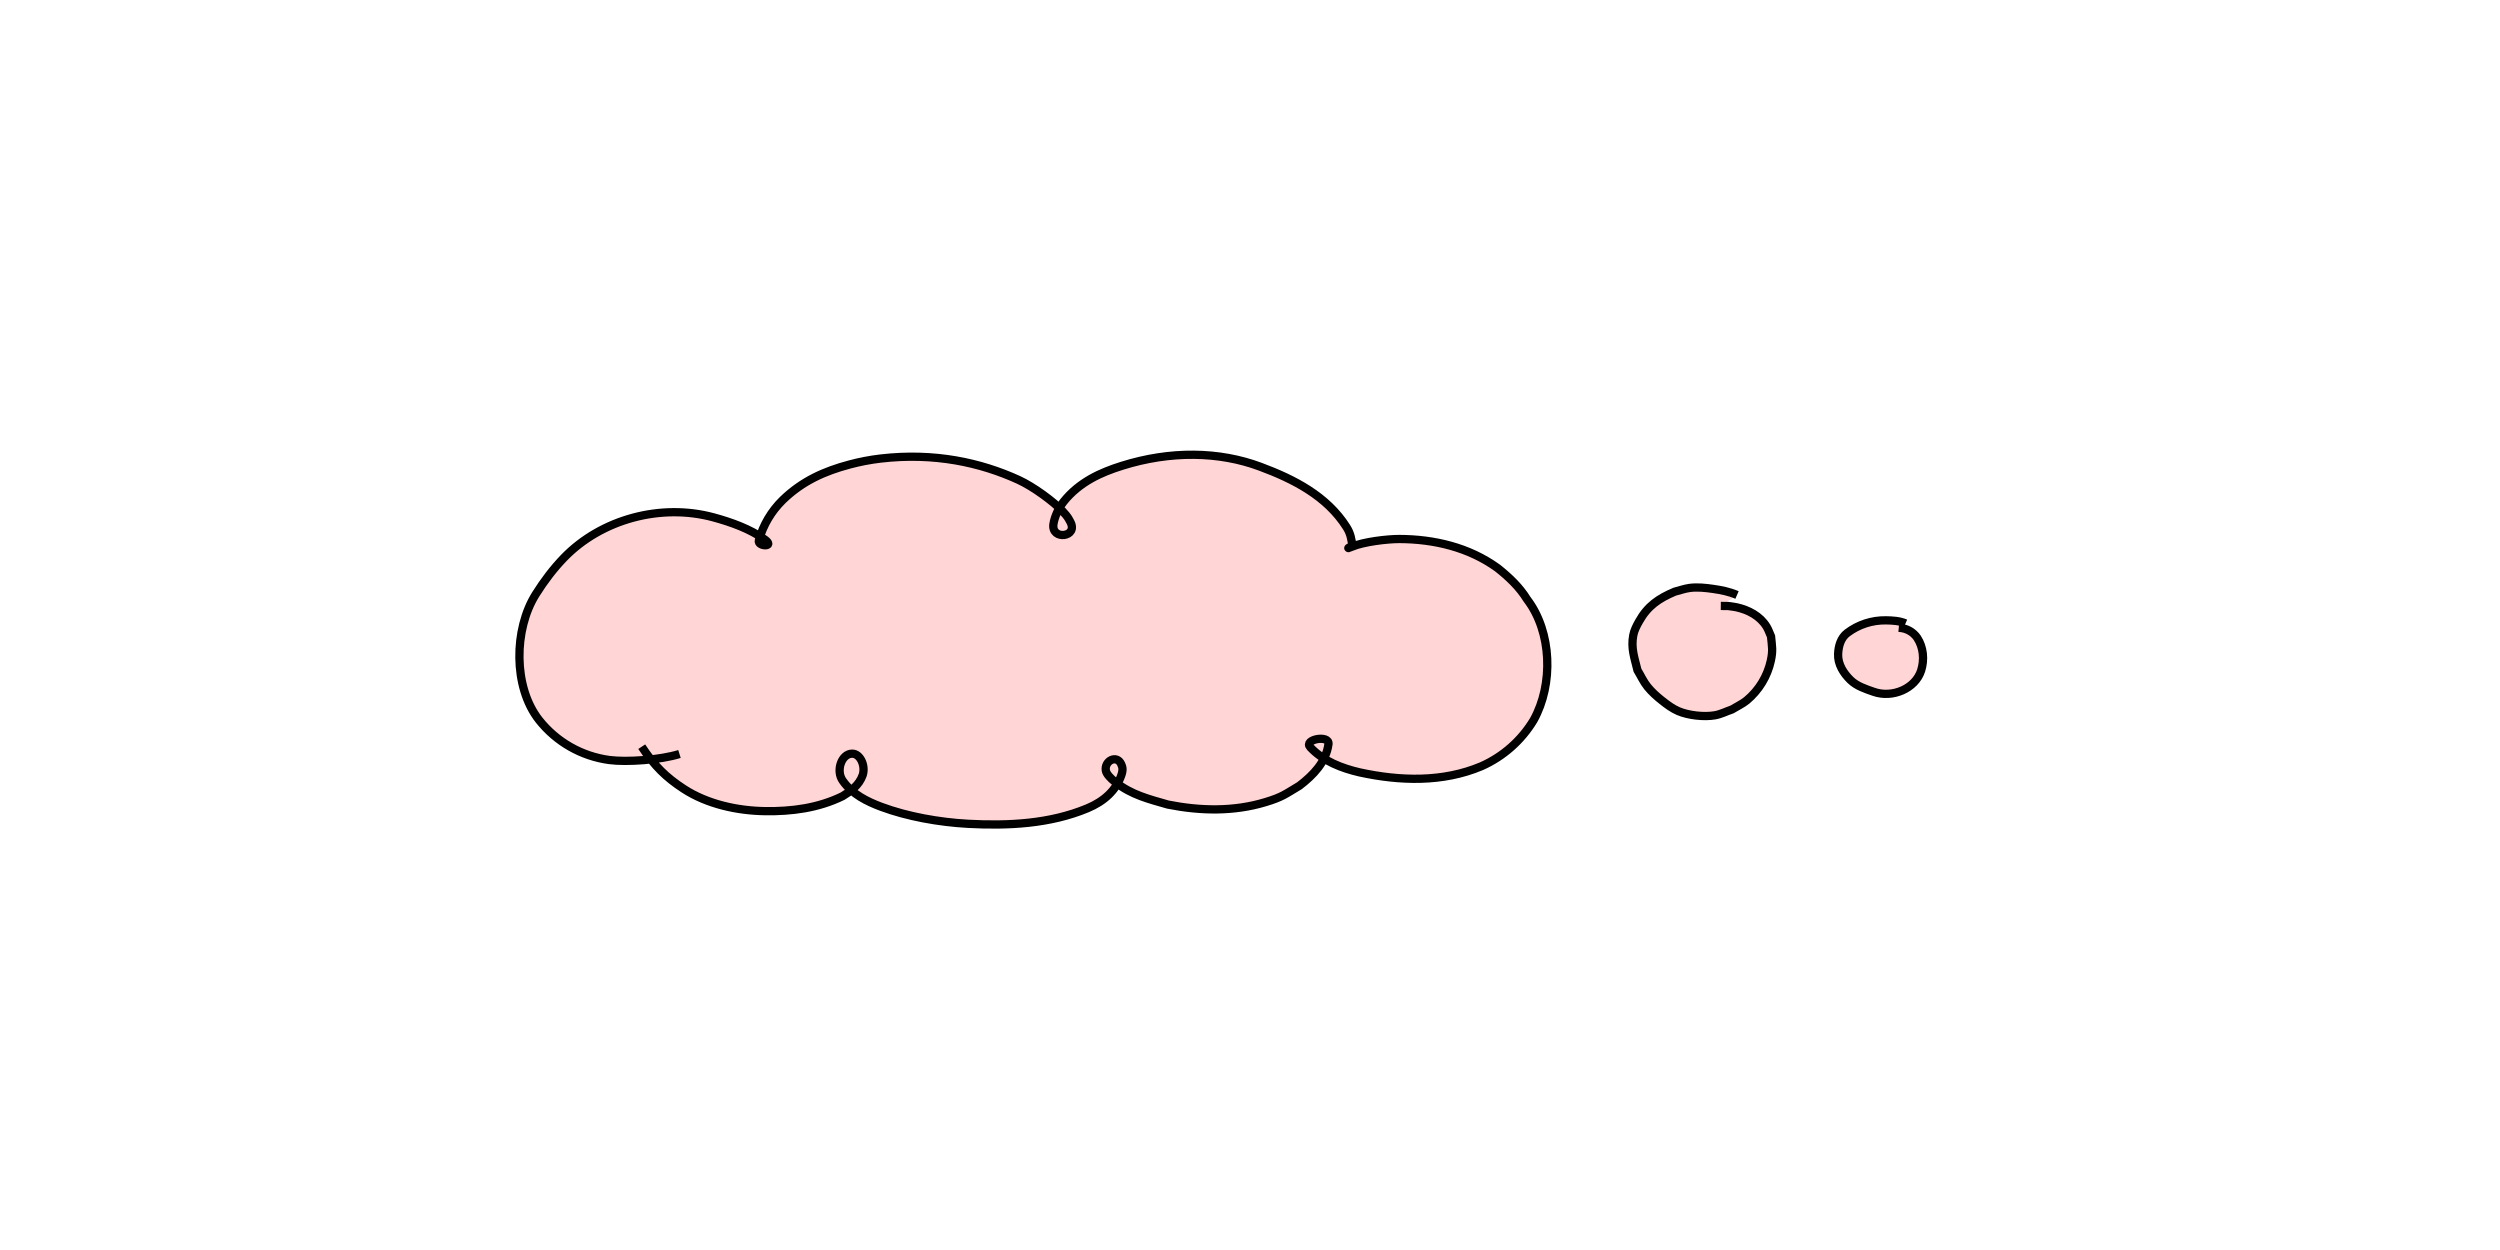
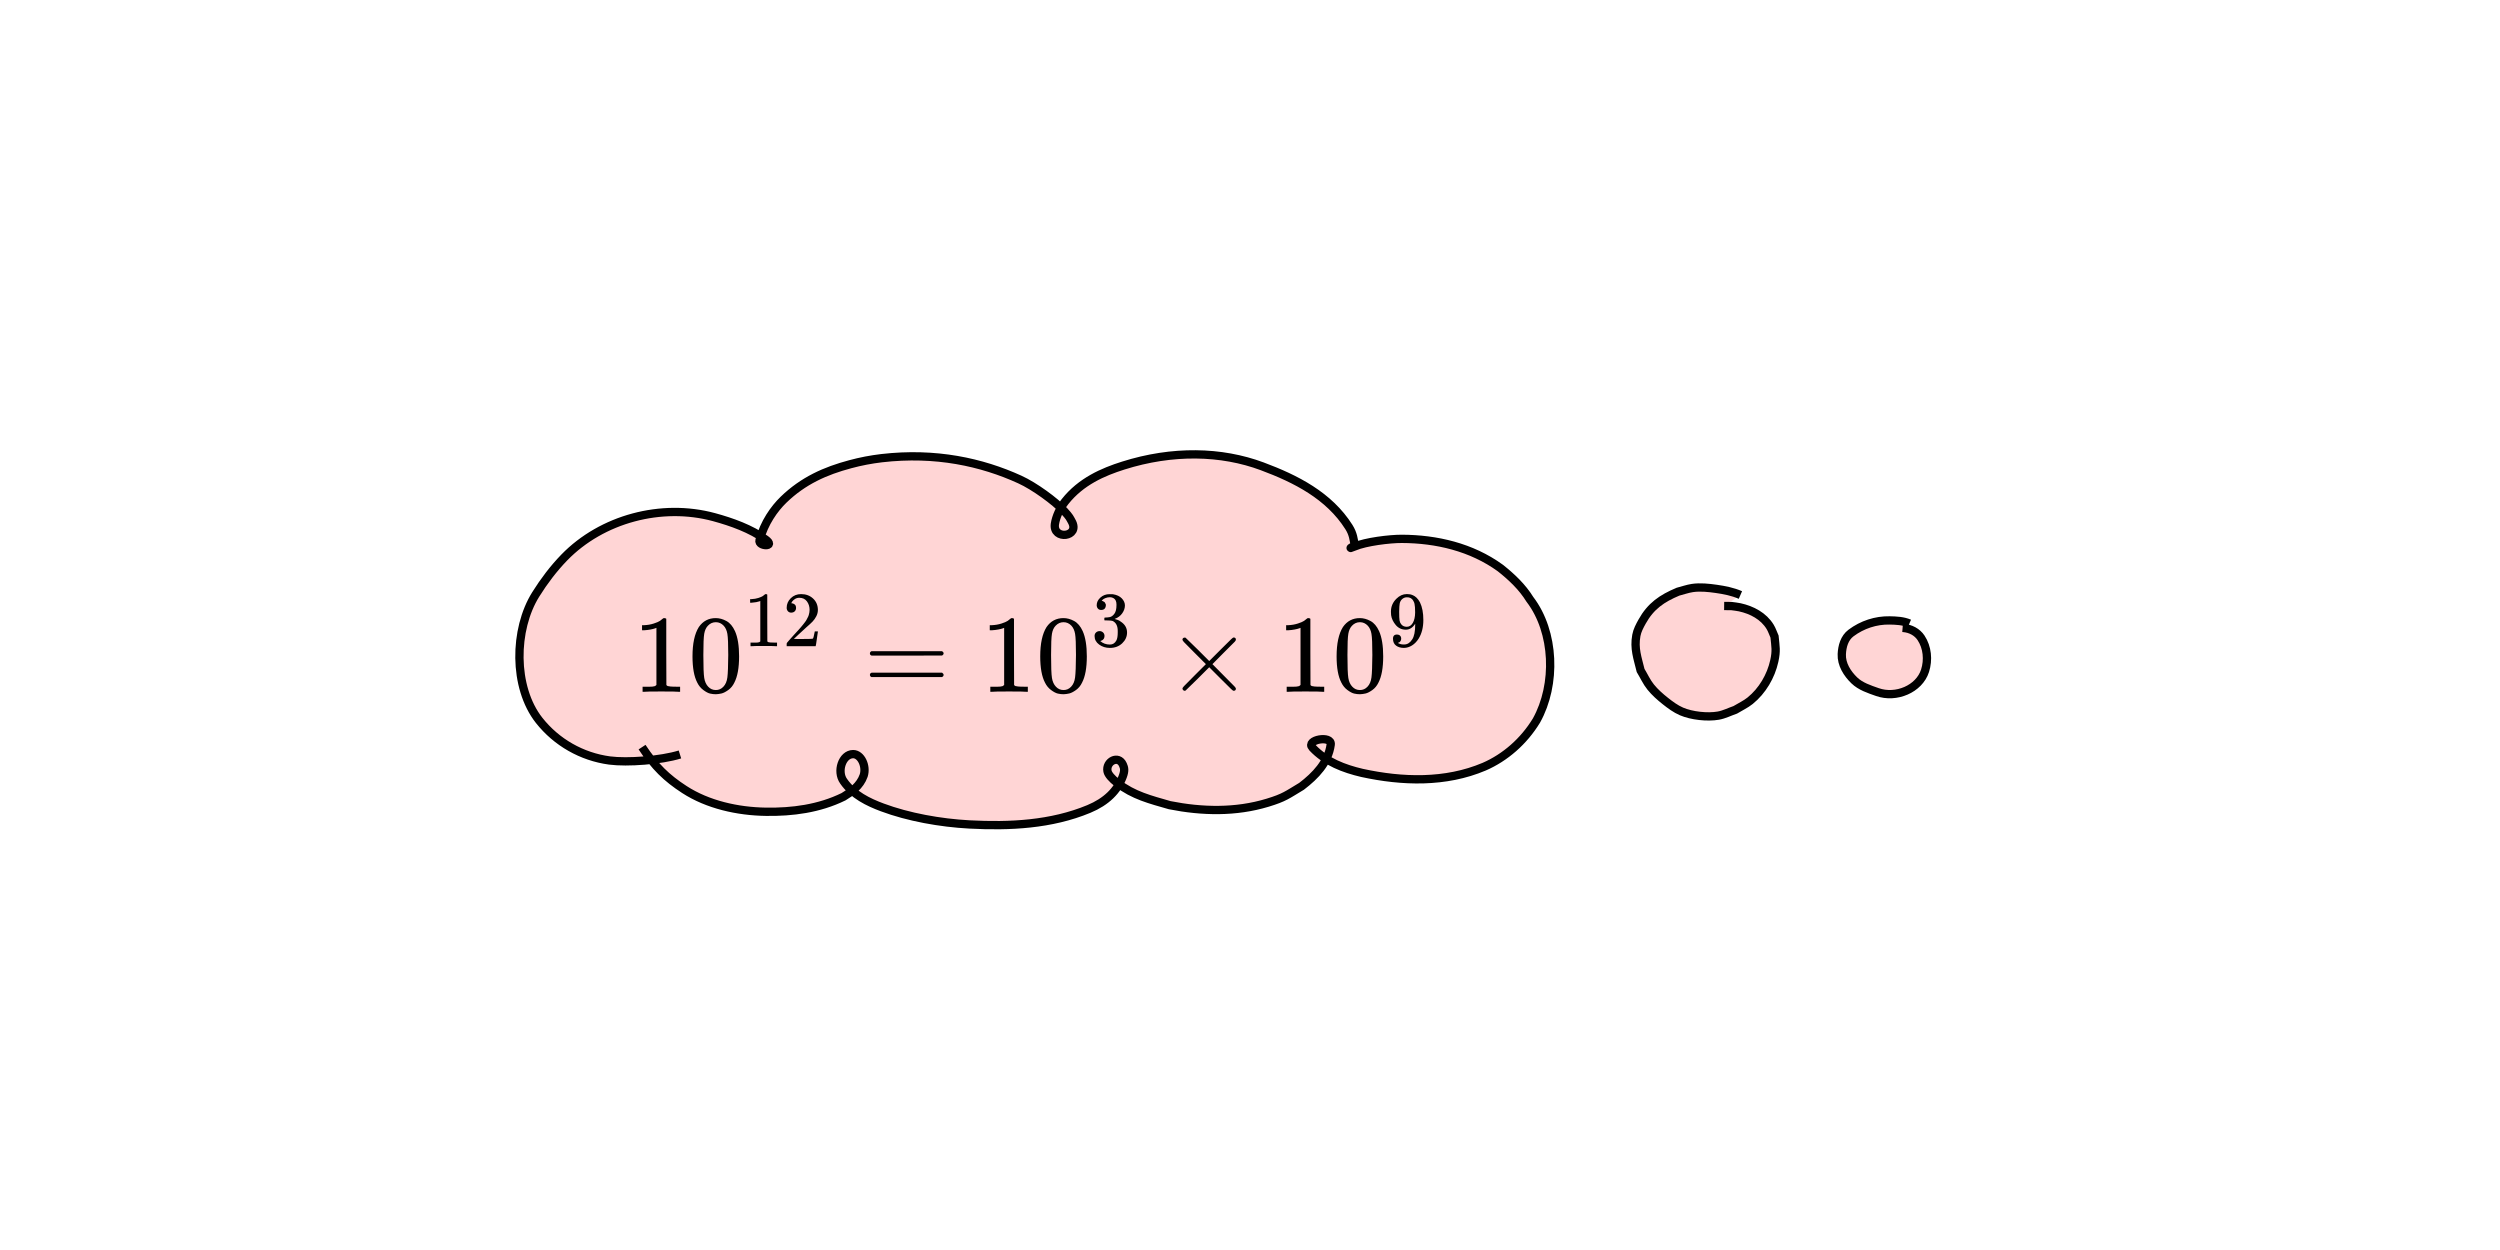
- <svg xmlns="http://www.w3.org/2000/svg" width="400" height="200" viewBox="0 0 105.833 52.917">
-   <path d="M-61.476 40.254c-.088.562.222 1 .63 1.358.157.138.333.253.5.38.212.125.415.268.638.373 1.282.606 2.91.875 4.317.836.438-.012.873-.079 1.31-.118 1.401-.235 2.824-.586 4.015-1.398.423-.288.504-.41.823-.759.059-.095.126-.185.176-.285.026-.052.12-.262.06-.35-.083-.12-.223-.038-.289.042-.054.065-.071.153-.107.229-.017.103-.048.205-.05.31-.006.257.057.577.183.8.203.361.557.693.889.925.229.16.483.281.724.422.303.117.599.257.91.351.354.108.716.186 1.08.254 1.17.22 2.373.275 3.555.117.419-.056.829-.162 1.243-.243.38-.12.765-.219 1.138-.358.822-.307 1.632-.72 2.282-1.318.322-.296.362-.392.586-.725.038-.067.281-.593.067-.642a.142.142 0 0 0-.112.026c-.038.03-.053.08-.079.121-.001.061-.012.122-.004.183.053.383.395.779.679 1.012.12.1.254.18.381.271.155.084.304.178.464.25.765.347 1.677.508 2.514.5.244-.002.487-.03.73-.045.246-.042.495-.07.738-.126.868-.202 1.735-.604 2.346-1.27.12-.132.214-.286.321-.43.066-.144.145-.282.197-.432.126-.366.162-.814-.006-1.174-.018-.04-.047-.074-.07-.11-.036-.006-.076-.035-.108-.017-.11.062-.108.213-.07.31.15.375.53.575.848.776.168.076.33.164.503.229.602.227 1.262.35 1.906.324.671-.026.861-.116 1.516-.29.664-.28.987-.374 1.588-.8a6.613 6.613 0 0 0 2.02-2.297c.158-.304.26-.634.39-.951.057-.353.151-.701.172-1.058a5.348 5.348 0 0 0-.776-3.108c-.504-.813-.787-.96-1.503-1.574-.323-.183-.63-.393-.967-.548a7.01 7.01 0 0 0-4.084-.522c-.268.047-.525.138-.788.207-.466.211-1.065.423-1.274.95a.49.49 0 0 0 .068.503c.038.048.102.068.153.102.045-.013.11 0 .136-.039.102-.161-.04-.354-.12-.469-.312-.441-.746-.773-1.158-1.112-1.014-.781-2.185-1.321-3.407-1.69a11.087 11.087 0 0 0-1.158-.294c-.435-.081-.878-.112-1.317-.167-.461-.015-.922-.05-1.383-.044-.95.011-1.832.098-2.765.278-.782.15-1.642.384-2.379.7-.314.135-.607.315-.91.472-.573.391-1.026.712-1.312 1.355-.034.075-.05.156-.068.236-.007.03-.039.083-.01.094.032.012.046-.048.069-.073-.448-.61-1.058-1.096-1.71-1.472-.232-.133-.475-.243-.712-.365-.275-.104-.545-.223-.826-.31-1.213-.38-2.58-.56-3.846-.435-.338.033-.67.106-1.005.159-.332.098-.672.174-.996.295-1.082.404-2.193 1.086-2.823 2.084-.099.155-.16.33-.24.497-.142-.066-.059.685-.175.65-.057-.016-.09-.076-.142-.104-.265-.143-.682-.3-.944-.405-.24-.068-.474-.155-.718-.206-.573-.12-1.267-.185-1.848-.122a7.377 7.377 0 0 0-2.308.674c-.394.188-.756.438-1.134.657-.783.65-1.227.926-1.809 1.777-.672.986-1.069 2.219-.941 3.42.038.36.177.702.265 1.053.518.711.437.752 1.634 1.543" style="fill:#ffd5d5;stroke:#000;stroke-width:.35;stroke-miterlimit:4;stroke-dasharray:none" />
-   <path d="m-50.57 29.638-.11-.013" style="fill:#000;stroke-width:.397" />
-   <path d="M73.534 25.188c-.322-.14-.67-.209-1.015-.258-.325-.047-.684-.086-1.012-.037-.208.03-.407.104-.61.155-.677.286-1.147.604-1.512 1.26-.103.185-.206.378-.244.586-.102.557.051.947.179 1.479.142.234.255.49.427.702.178.22.393.411.616.587.213.169.435.335.685.442.428.184 1.09.257 1.551.177.25-.044.478-.164.717-.245.21-.129.437-.23.628-.385a3.021 3.021 0 0 0 1.02-1.677c.097-.444.05-.6.01-1.03-.062-.137-.107-.282-.185-.41-.278-.459-.772-.715-1.281-.827-.115-.025-.232-.034-.348-.052l-.313-.003M80.667 26.391c-.26-.112-.553-.125-.833-.13a2.65 2.65 0 0 0-1.63.531c-.282.211-.376.565-.39.893-.02.43.23.82.526 1.106.266.258.634.374.978.495.391.139.828.11 1.21-.057.365-.16.676-.453.8-.843.146-.46.098-.987-.168-1.389a.984.984 0 0 0-.747-.418l-.032-.003M32.525 60.805c-.206-.667-1.171-1.112-2.022-1.327-2.524-.639-5.652.238-7.617 1.956a9.92 9.92 0 0 0-1.438 1.537c-1.084 1.464-1.2 3.74.033 5.156.838.963 2.145 1.352 3.365 1.582.848.16 1.72.176 2.578.082" style="fill:#ffd5d5;stroke:#000;stroke-width:.35;stroke-miterlimit:4;stroke-dasharray:none" />
-   <path d="M48.432 60.493c-.018-.143-.076-.281-.358-.564-.446-.446-1.322-1.116-2.088-1.42-2.243-.888-4.283-1.214-7.095-1.052-.547.031-1.092.1-1.63.199-1.303.24-2.471.622-3.537 1.423-.501.377-1.097.96-1.334 1.734" style="fill:#ffd5d5;stroke:#000;stroke-width:.35;stroke-miterlimit:4;stroke-dasharray:none" />
-   <path d="M62.048 62.72c.281-.404-.212-.824-.456-1.125-1.256-1.275-2.93-2.015-4.577-2.645-2.029-.687-4.247-.894-6.354-.467-.836.212-1.759.488-2.286 1.223-.164.24-.284.594-.109.859" style="fill:#ffd5d5;stroke:#000;stroke-width:.35;stroke-miterlimit:4;stroke-dasharray:none" />
-   <path d="M58.737 69.67c.608.577 1.447.877 2.26 1.057 1.842.383 3.821.473 5.617-.167a5.192 5.192 0 0 0 2.43-1.834c.945-1.445.901-3.49-.222-4.83-.347-.512-.833-.926-1.335-1.29-1.315-.87-2.925-1.307-4.506-1.25-.246.016-1.254.07-1.737.324M27.166 31.61c.538.818 1.032 1.3 1.785 1.79.987.64 2.249.922 3.447.939 1.103.016 2.236-.126 3.273-.635.33-.202.695-.45.851-.895.127-.406-.114-.906-.447-.904-.46.003-.697.734-.4 1.145.398.577 1.048.887 1.63 1.105 1.099.41 2.447.654 3.684.72 1.69.089 3.45.007 5.04-.655.736-.307 1.207-.77 1.431-1.375.092-.25.063-.363.005-.493-.19-.425-.73-.136-.65.276.026.134.186.317.41.49.689.536 1.403.708 2.219.943 1.366.272 2.782.305 4.13-.105.715-.217.826-.33 1.436-.694.582-.445 1.127-1.005 1.228-1.76.055-.412-1.08-.2-.77.132.56.598 1.342.89 2.092 1.064 1.698.37 3.52.432 5.159-.263a4.902 4.902 0 0 0 2.205-1.949c.847-1.519.775-3.737-.278-5.114-.326-.529-.779-.952-1.246-1.322-1.221-.887-2.705-1.227-4.159-1.232-.512-.002-1.527.12-2.002.325-.37.16.015-.046.015-.046-.05-.254-.063-.484-.247-.776-.84-1.33-2.25-2.04-3.659-2.565-1.73-.645-3.788-.69-5.871-.031-.848.268-1.781.668-2.456 1.52-.217.274-.38.644-.425.938-.11.709 1.092.562.704-.11-.069-.12-.074-.172-.316-.431-.383-.41-1.247-1.045-1.873-1.33-1.601-.73-3.547-1.164-5.832-.9a9.238 9.238 0 0 0-1.32.254c-1.051.28-1.988.692-2.822 1.5a3.83 3.83 0 0 0-1.013 1.713c-.071.261.716.298.254-.037-.615-.446-1.424-.737-2.173-.94-2.22-.604-4.74.071-6.323 1.703-.452.466-.85.992-1.204 1.556-.926 1.48-.96 3.92.142 5.32a4.565 4.565 0 0 0 2.974 1.693c.753.1 2.174-.006 2.97-.255" style="fill:#ffd5d5;stroke:#000;stroke-width:.35;stroke-miterlimit:4;stroke-dasharray:none" />
-   <path d="M49.22 69.839c-.078.057-.121.15-.182.226-.003.103-.035.21-.01.31.074.294.32.547.545.724.696.548 1.423.734 2.252.984 1.39.297 2.835.356 4.216-.028.732-.204.847-.315 1.474-.667.6-.435 1.13-.99 1.278-1.737" style="fill:#ffd5d5;stroke:#000;stroke-width:.35;stroke-miterlimit:4;stroke-dasharray:none" />
-   <path d="M37.407 69.779c-.527.054-.82.717-.483 1.132.452.584 1.197.817 1.872 1.036 1.377.422 2.825.548 4.256.653 1.957.097 3.953.033 5.848-.504.662-.23 1.445-.568 1.682-1.289.062-.26-.03-.531-.201-.73" style="fill:#ffd5d5;stroke:#000;stroke-width:.35;stroke-miterlimit:4;stroke-dasharray:none" />
-   <path d="M26.094 69.321c.667.827 1.458 1.597 2.47 1.982 1.417.571 2.957.757 4.475.812 1.4.018 2.836-.055 4.16-.546.424-.196.89-.437 1.096-.879.169-.404-.137-.844-.547-.918" style="fill:#ffd5d5;stroke:#000;stroke-width:.35;stroke-miterlimit:4;stroke-dasharray:none" />
-   <path d="M45.146-13.961c-.018-.143-.067-.28-.307-.56-.377-.439-1.116-1.096-1.757-1.39-1.879-.857-3.58-1.154-5.916-.953a9.207 9.207 0 0 0-1.352.221c-1.08.259-2.046.657-2.92 1.473-.41.384-.897.974-1.083 1.752-.041.173.249.073.12-.01-.59-.478-1.425-.737-2.174-.94-2.22-.604-4.739.071-6.322 1.703-.453.466-.85.992-1.204 1.557-.927 1.479-.96 3.756.142 5.154.75.952 1.9 1.322 2.973 1.536.745.148 1.51.152 2.26.046" style="fill:none;stroke:#000;stroke-width:.35;stroke-miterlimit:4;stroke-dasharray:none" />
-   <path d="M56.719-12.916c.35-.401.003-.767-.146-1.036-.834-1.126-2.173-1.717-3.513-2.207-1.672-.518-3.63-.57-5.637-.027-.806.256-1.707.578-2.357 1.308-.205.239-.398.581-.302.82" style="fill:none;stroke:#000;stroke-width:.35;stroke-miterlimit:4;stroke-dasharray:none" />
-   <path d="M55.02-4.89c.568.591 1.343.89 2.092 1.065 1.699.37 3.52.431 5.16-.263a4.902 4.902 0 0 0 2.205-1.949c.846-1.519.775-3.648-.278-5.025-.326-.528-.78-.951-1.246-1.322a6.49 6.49 0 0 0-4.16-1.232c-.226.02-1.561.148-2.001.42" style="fill:none;stroke:#000;stroke-width:.35;stroke-miterlimit:4;stroke-dasharray:none" />
-   <path d="M46.414-4.659c-.076.059-.117.153-.176.23-.002.103-.031.21-.005.31.076.293.32.541.544.714.69.536 1.403.708 2.22.943 1.365.271 2.782.305 4.13-.105.714-.217.825-.33 1.435-.694.582-.445 1.094-1.01 1.228-1.76" style="fill:none;stroke:#000;stroke-width:.35;stroke-miterlimit:4;stroke-dasharray:none" />
-   <path d="M35.625-4.523c-.453.062-.695.729-.398 1.14.399.576 1.046.8 1.631 1.009 1.196.402 2.447.508 3.684.593 1.69.07 3.412-.021 5.039-.585.568-.24 1.237-.588 1.431-1.312a.936.936 0 0 0-.185-.728" style="fill:none;stroke:#000;stroke-width:.35;stroke-miterlimit:4;stroke-dasharray:none" />
-   <path d="M26.433-4.824c.538.819 1.173 1.577 1.976 1.948 1.126.552 2.344.716 3.541.75 1.104-.002 2.236-.095 3.273-.604.331-.202.696-.45.852-.894.127-.406-.12-.842-.445-.91" style="fill:none;stroke:#000;stroke-width:.35;stroke-miterlimit:4;stroke-dasharray:none" />
-   <path d="M-11.506-7.151c.538.818 1.032 1.3 1.786 1.79.987.64 2.248.922 3.446.939 1.104.015 2.236-.126 3.273-.635.331-.202.696-.45.852-.895.127-.406-.115-.906-.447-.904-.46.003-.698.734-.401 1.145.399.577 1.046.8 1.631 1.01 1.196.402 2.447.508 3.684.593 1.69.07 3.412-.022 5.039-.586.567-.24 1.237-.588 1.431-1.312.05-.26-.044-.524-.185-.727-.13-.187-.291-.365-.413-.253a.56.56 0 0 0-.181.54c.044.299.32.54.544.714.69.535 1.403.707 2.22.943 1.365.27 2.782.304 4.13-.105.714-.218.825-.33 1.435-.694.582-.446 1.128-1.005 1.228-1.76.055-.413-1.08-.201-.77.131.56.598 1.343.89 2.092 1.065 1.699.37 3.52.431 5.16-.264a4.902 4.902 0 0 0 2.205-1.948c.846-1.52.775-3.648-.278-5.025-.326-.529-.78-.952-1.246-1.322a6.49 6.49 0 0 0-4.16-1.232c-.226.02-1.561.148-2.001.42-.599.204-.151.393-.073.28.35-.402.03-.785-.146-1.036-.807-1.146-2.16-1.755-3.513-2.207-1.66-.556-3.637-.595-5.637-.028-.813.231-1.71.576-2.357 1.309-.208.236-.373.572-.302.82.093.33.415.294.382.096-.025-.141-.068-.28-.307-.559-.377-.44-1.128-1.06-1.757-1.378-1.61-.813-3.58-1.33-5.916-1.13a9.207 9.207 0 0 0-1.352.222c-1.08.258-2.046.657-2.92 1.473-.41.383-.859.984-1.083 1.752-.1.345.706.447.12-.01-.6-.467-1.425-.737-2.174-.94-2.22-.604-4.739.071-6.322 1.702-.453.467-.85.993-1.204 1.557-.927 1.48-.96 3.92.142 5.319a4.565 4.565 0 0 0 2.973 1.694 6.31 6.31 0 0 0 2.26-.144" style="fill:#ffd5d5;stroke:#000;stroke-width:.35;stroke-miterlimit:4;stroke-dasharray:none" />
+ <svg xmlns="http://www.w3.org/2000/svg" width="400" height="200">
+   <path d="M-229.331 151.942c-.332 2.116.834 3.76 2.368 5.11.591.52 1.253.954 1.88 1.431.802.468 1.567 1.007 2.406 1.404 4.822 2.28 10.945 3.293 16.242 3.144 1.648-.046 3.284-.295 4.927-.442 5.274-.884 10.627-2.206 15.11-5.261 1.592-1.085 1.896-1.545 3.097-2.856.22-.357.473-.696.661-1.071.1-.2.453-.987.228-1.316-.311-.457-.84-.144-1.088.155-.203.244-.269.574-.403.862-.063.389-.18.773-.19 1.167-.02.965.216 2.169.69 3.01.764 1.359 2.097 2.606 3.345 3.48.862.603 1.817 1.058 2.725 1.588 1.141.44 2.253.965 3.423 1.321 1.332.405 2.697.699 4.065.956 4.402.828 8.928 1.033 13.378.439 1.574-.21 3.117-.61 4.676-.914 1.427-.448 2.879-.823 4.28-1.346 3.096-1.155 6.144-2.708 8.59-4.962 1.209-1.113 1.36-1.473 2.204-2.727.141-.252 1.058-2.23.253-2.415a.533.533 0 0 0-.424.099c-.143.11-.197.303-.296.455-.005.229-.045.46-.014.687.197 1.441 1.485 2.93 2.553 3.81.453.373.957.68 1.435 1.02.582.313 1.144.667 1.745.94 2.878 1.304 6.31 1.91 9.459 1.88.918-.009 1.833-.113 2.75-.17.924-.158 1.86-.26 2.773-.473 3.27-.76 6.53-2.272 8.831-4.782.454-.494.805-1.074 1.207-1.611.246-.544.545-1.066.74-1.63.473-1.374.609-3.064-.02-4.417-.07-.15-.179-.277-.268-.415-.134-.021-.285-.13-.404-.063-.412.235-.406.804-.26 1.168.562 1.41 1.993 2.163 3.19 2.919.63.287 1.243.617 1.891.861 2.265.854 4.747 1.317 7.172 1.222 2.525-.1 3.24-.439 5.703-1.09 2.5-1.054 3.715-1.41 5.976-3.016 3.123-2.216 5.827-5.238 7.598-8.64.596-1.144.98-2.387 1.471-3.58.216-1.327.568-2.638.647-3.979.24-4.066-.77-8.228-2.92-11.696-1.898-3.06-2.962-3.611-5.657-5.924-1.212-.686-2.37-1.479-3.636-2.06-4.736-2.172-10.241-2.871-15.37-1.965-1.005.177-1.975.52-2.962.78-1.754.793-4.008 1.592-4.796 3.573-.263.66-.186 1.343.255 1.891.145.18.385.258.577.387.17-.05.417.003.512-.148.385-.606-.149-1.333-.453-1.764-1.172-1.66-2.805-2.91-4.354-4.185-3.817-2.939-8.224-4.97-12.824-6.356-1.434-.432-2.883-.834-4.356-1.11-1.636-.305-3.303-.42-4.955-.63-1.735-.054-3.47-.184-5.206-.163-3.575.043-6.891.37-10.401 1.045-2.945.566-6.179 1.446-8.952 2.634-1.183.507-2.286 1.186-3.429 1.778-2.151 1.472-3.859 2.678-4.934 5.097-.125.281-.185.588-.255.888-.027.116-.146.315-.034.355.117.043.17-.183.255-.275-1.685-2.294-3.98-4.126-6.437-5.54-.868-.501-1.784-.916-2.676-1.373-1.036-.39-2.051-.837-3.107-1.168-4.564-1.428-9.705-2.103-14.473-1.637-1.27.125-2.521.4-3.782.6-1.248.37-2.526.654-3.746 1.11-4.073 1.522-8.254 4.087-10.625 7.84-.37.586-.601 1.247-.902 1.87-.533-.245-.22 2.581-.659 2.451-.212-.063-.338-.29-.533-.395-.997-.539-2.567-1.125-3.553-1.522-.9-.258-1.784-.583-2.7-.775-2.155-.451-4.767-.698-6.953-.46-2.942.322-6.027 1.265-8.687 2.535-1.483.709-2.843 1.649-4.265 2.473-2.948 2.448-4.62 3.485-6.806 6.687-2.532 3.708-4.023 8.347-3.543 12.865.145 1.356.665 2.644.997 3.967 1.95 2.674 1.645 2.83 6.147 5.806" style="fill:#ffd5d5;stroke:#000;stroke-width:1.317;stroke-miterlimit:4;stroke-dasharray:none" />
+   <path d="m-188.292 111.998-.413-.052" style="fill:#000;stroke-width:1.493" />
+   <path d="M278.466 95.202c-1.218-.531-2.536-.793-3.845-.98-1.233-.176-2.595-.324-3.837-.14-.786.118-1.54.394-2.31.59-2.566 1.081-4.348 2.289-5.732 4.774-.39.7-.782 1.43-.926 2.219-.386 2.114.196 3.592.68 5.607.539.887.964 1.855 1.618 2.662.676.836 1.491 1.558 2.334 2.225.808.638 1.65 1.267 2.596 1.673 1.622.696 4.131.976 5.88.67.943-.164 1.812-.619 2.717-.929.794-.485 1.656-.873 2.38-1.457 1.949-1.574 3.33-3.923 3.865-6.357.368-1.68.194-2.273.039-3.904-.234-.517-.406-1.067-.7-1.552-1.056-1.74-2.928-2.71-4.858-3.135-.434-.096-.88-.13-1.319-.196l-1.184-.013M305.5 99.761c-.987-.427-2.095-.473-3.157-.494-2.206-.043-4.399.68-6.18 2.014-1.067.8-1.42 2.14-1.476 3.385-.073 1.627.874 3.106 1.995 4.19 1.01.977 2.403 1.418 3.706 1.878 1.484.523 3.14.413 4.584-.218 1.385-.605 2.565-1.718 3.034-3.194.555-1.746.373-3.741-.637-5.264-.62-.936-1.678-1.489-2.831-1.587l-.123-.01" style="fill:#ffd5d5;stroke:#000;stroke-width:1.327;stroke-miterlimit:4;stroke-dasharray:none" />
+   <path d="M124.375 229.274c-.773-2.51-4.406-4.185-7.608-4.996-9.496-2.403-21.266.897-28.658 7.36-1.975 1.727-3.856 3.68-5.413 5.784-4.08 5.509-4.512 14.074.123 19.4 3.154 3.624 8.072 5.087 12.664 5.955 3.189.603 6.473.663 9.699.308" style="fill:#ffd5d5;stroke:#000;stroke-width:1.317;stroke-miterlimit:4;stroke-dasharray:none" />
+   <path d="M184.232 228.098c-.07-.537-.285-1.059-1.35-2.123-1.676-1.677-4.973-4.197-7.854-5.34-8.44-3.345-16.116-4.569-26.698-3.961a49.56 49.56 0 0 0-6.133.748c-4.9.904-9.3 2.342-13.309 5.357-1.886 1.418-4.126 3.608-5.019 6.524" style="fill:#ffd5d5;stroke:#000;stroke-width:1.317;stroke-miterlimit:4;stroke-dasharray:none" />
+   <path d="M235.468 236.478c1.056-1.52-.8-3.1-1.717-4.232-4.725-4.8-11.027-7.583-17.221-9.955-7.636-2.583-15.984-3.364-23.911-1.758-3.144.8-6.619 1.84-8.6 4.605-.617.905-1.071 2.233-.411 3.23" style="fill:#ffd5d5;stroke:#000;stroke-width:1.317;stroke-miterlimit:4;stroke-dasharray:none" />
+   <path d="M223.009 262.631c2.288 2.17 5.442 3.297 8.5 3.977 6.932 1.441 14.382 1.778 21.137-.63 3.655-1.342 6.903-3.759 9.145-6.902 3.557-5.434 3.392-13.129-.837-18.17-1.304-1.93-3.133-3.486-5.023-4.854-4.948-3.277-11.004-4.92-16.954-4.71-.927.062-4.718.266-6.536 1.223" style="fill:#ffd5d5;stroke:#000;stroke-width:1.317;stroke-miterlimit:4;stroke-dasharray:none" />
+   <path d="M102.73 119.54c2.038 3.102 3.912 4.93 6.768 6.782 3.74 2.426 8.521 3.497 13.062 3.561 4.182.06 8.473-.479 12.405-2.407 1.253-.766 2.636-1.703 3.226-3.39.482-1.54-.434-3.436-1.693-3.428-1.746.01-2.645 2.783-1.52 4.34 1.512 2.186 3.975 3.362 6.183 4.186 4.161 1.554 9.27 2.48 13.96 2.728 6.404.339 13.073.03 19.1-2.48 2.792-1.162 4.575-2.92 5.425-5.211.35-.945.238-1.376.018-1.868-.72-1.612-2.765-.517-2.464 1.045.098.51.708 1.203 1.553 1.86 2.612 2.029 5.319 2.68 8.411 3.573 5.177 1.028 10.546 1.155 15.654-.398 2.709-.824 3.13-1.25 5.441-2.63 2.207-1.689 4.274-3.81 4.655-6.67.208-1.563-4.095-.762-2.918.497 2.12 2.268 5.087 3.371 7.929 4.035 6.437 1.401 13.338 1.635 19.552-1 3.363-1.464 6.332-4.051 8.358-7.384 3.21-5.756 2.939-14.164-1.052-19.383-1.237-2.004-2.954-3.607-4.724-5.011-4.63-3.36-10.251-4.65-15.763-4.67-1.939-.007-5.786.458-7.587 1.234-1.403.605.056-.174.056-.174-.189-.966-.238-1.834-.937-2.941-3.185-5.045-8.526-7.73-13.865-9.721-6.556-2.446-14.36-2.62-22.254-.12-3.212 1.017-6.75 2.534-9.306 5.763-.823 1.039-1.442 2.438-1.614 3.552-.414 2.688 4.14 2.132 2.67-.416-.26-.451-.28-.65-1.199-1.634-1.449-1.552-4.723-3.96-7.096-5.041-6.069-2.765-13.444-4.412-22.105-3.41a35.013 35.013 0 0 0-5.003.962c-3.984 1.063-7.533 2.623-10.695 5.688-1.487 1.442-3.076 3.678-3.84 6.489-.27.991 2.715 1.13.964-.138-2.333-1.69-5.4-2.793-8.237-3.565-8.417-2.287-17.961.271-23.963 6.454-1.714 1.767-3.222 3.76-4.563 5.9-3.51 5.606-3.636 14.86.54 20.159a17.301 17.301 0 0 0 11.267 6.42c2.854.377 8.241-.023 11.262-.965" style="fill:#ffd5d5;stroke:#000;stroke-width:1.327;stroke-miterlimit:4;stroke-dasharray:none" />
+   <path d="M187.198 263.265c-.295.215-.457.567-.685.851-.014.389-.133.789-.038 1.166.278 1.107 1.205 2.058 2.052 2.726 2.618 2.063 5.35 2.76 8.472 3.702 5.23 1.116 10.667 1.34 15.864-.107 2.755-.768 3.187-1.182 5.548-2.51 2.259-1.636 4.253-3.725 4.807-6.536" style="fill:#ffd5d5;stroke:#000;stroke-width:1.317;stroke-miterlimit:4;stroke-dasharray:none" />
+   <path d="M142.745 263.04c-1.98.204-3.08 2.699-1.815 4.261 1.7 2.195 4.504 3.074 7.043 3.898 5.183 1.587 10.632 2.062 16.015 2.455 7.365.367 14.874.126 22.006-1.897 2.49-.867 5.434-2.137 6.33-4.849.23-.98-.115-2-.76-2.75" style="fill:#ffd5d5;stroke:#000;stroke-width:1.317;stroke-miterlimit:4;stroke-dasharray:none" />
+   <path d="M100.177 261.316c2.51 3.114 5.489 6.01 9.292 7.458 5.334 2.15 11.132 2.85 16.843 3.056 5.265.07 10.672-.208 15.655-2.053 1.591-.738 3.348-1.644 4.121-3.309.634-1.52-.516-3.176-2.057-3.455" style="fill:#ffd5d5;stroke:#000;stroke-width:1.317;stroke-miterlimit:4;stroke-dasharray:none" />
+   <path d="M171.866-52.059c-.066-.536-.253-1.054-1.154-2.104-1.42-1.653-4.199-4.127-6.612-5.23-7.068-3.227-13.47-4.344-22.26-3.59-1.707.147-3.41.433-5.088.835-4.062.97-7.697 2.47-10.986 5.54-1.547 1.445-3.376 3.666-4.075 6.593-.156.65.935.274.45-.036-2.223-1.8-5.362-2.773-8.18-3.539-8.355-2.27-17.831.27-23.79 6.408-1.702 1.754-3.2 3.734-4.53 5.858-3.486 5.565-3.61 14.135.535 19.396 2.82 3.58 7.152 4.974 11.187 5.778 2.804.559 5.681.573 8.501.174" style="fill:none;stroke:#000;stroke-width:1.317;stroke-miterlimit:4;stroke-dasharray:none" />
+   <path d="M215.413-48.128c1.315-1.508.012-2.884-.55-3.896-3.136-4.238-8.176-6.463-13.216-8.305-6.294-1.947-13.66-2.142-21.211-.102-3.033.963-6.422 2.175-8.87 4.923-.773.898-1.499 2.186-1.138 3.087" style="fill:none;stroke:#000;stroke-width:1.317;stroke-miterlimit:4;stroke-dasharray:none" />
+   <path d="M209.023-17.924c2.135 2.223 5.05 3.347 7.872 4.006 6.39 1.391 13.241 1.623 19.411-.992 3.34-1.454 6.286-4.023 8.299-7.332 3.186-5.715 2.917-13.725-1.045-18.907-1.228-1.989-2.933-3.581-4.69-4.975-4.597-3.335-10.187-4.949-15.65-4.636-.851.079-5.877.558-7.533 1.583" style="fill:none;stroke:#000;stroke-width:1.317;stroke-miterlimit:4;stroke-dasharray:none" />
+   <path d="M176.637-17.055c-.285.22-.44.576-.66.863-.006.39-.118.791-.02 1.167.287 1.101 1.208 2.036 2.047 2.688 2.593 2.015 5.28 2.662 8.35 3.548 5.14 1.02 10.47 1.147 15.542-.395 2.69-.818 3.107-1.24 5.402-2.611 2.191-1.677 4.117-3.802 4.621-6.623" style="fill:none;stroke:#000;stroke-width:1.317;stroke-miterlimit:4;stroke-dasharray:none" />
+   <path d="M136.043-16.545c-1.705.232-2.617 2.742-1.5 4.287 1.501 2.17 3.935 3.01 6.14 3.8 4.497 1.513 9.207 1.913 13.859 2.231 6.361.264 12.838-.08 18.962-2.203 2.135-.902 4.656-2.212 5.386-4.936.184-.983-.13-1.998-.697-2.739" style="fill:none;stroke:#000;stroke-width:1.317;stroke-miterlimit:4;stroke-dasharray:none" />
+   <path d="M101.455-17.676c2.024 3.079 4.414 5.932 7.434 7.328 4.237 2.076 8.819 2.694 13.325 2.821 4.153-.004 8.413-.356 12.316-2.27 1.244-.76 2.617-1.691 3.203-3.366.478-1.528-.453-3.169-1.671-3.426" style="fill:none;stroke:#000;stroke-width:1.317;stroke-miterlimit:4;stroke-dasharray:none" />
+   <path d="M-41.303-26.433c2.024 3.078 3.884 4.893 6.72 6.732 3.712 2.409 8.46 3.472 12.967 3.536 4.153.059 8.413-.476 12.316-2.39 1.245-.76 2.617-1.69 3.203-3.366.478-1.528-.43-3.411-1.68-3.403-1.734.01-2.626 2.763-1.51 4.308 1.502 2.17 3.936 3.01 6.14 3.8 4.497 1.514 9.207 1.913 13.859 2.232 6.362.263 12.839-.081 18.962-2.203 2.136-.903 4.656-2.213 5.386-4.937.184-.983-.165-1.972-.697-2.738-.487-.702-1.097-1.371-1.555-.95-.668.612-.792 1.29-.681 2.03.168 1.125 1.208 2.035 2.047 2.687 2.594 2.015 5.28 2.662 8.351 3.548 5.14 1.02 10.47 1.147 15.541-.395 2.69-.818 3.107-1.24 5.402-2.611 2.191-1.677 4.243-3.782 4.621-6.622.207-1.552-4.065-.757-2.896.493 2.104 2.252 5.05 3.347 7.872 4.006 6.39 1.391 13.242 1.624 19.412-.992 3.338-1.454 6.285-4.023 8.298-7.331 3.186-5.715 2.917-13.726-1.045-18.908-1.228-1.989-2.933-3.58-4.69-4.975-4.596-3.335-10.186-4.949-15.65-4.636-.851.079-5.876.558-7.533 1.583-2.25.765-.566 1.48-.274 1.05 1.315-1.51.117-2.95-.55-3.896-3.036-4.31-8.126-6.604-13.216-8.306-6.248-2.089-13.686-2.237-21.21-.102-3.062.869-6.434 2.165-8.871 4.923-.784.888-1.403 2.153-1.138 3.087.353 1.242 1.565 1.105 1.438.362-.09-.532-.253-1.054-1.153-2.103-1.42-1.654-4.245-3.992-6.613-5.188-6.058-3.06-13.47-5.004-22.26-4.25-1.707.147-3.41.433-5.088.835-4.061.97-7.697 2.47-10.986 5.54-1.547 1.445-3.233 3.704-4.075 6.593-.378 1.3 2.657 1.686.45-.035-2.256-1.759-5.362-2.774-8.18-3.54-8.355-2.27-17.831.27-23.79 6.408-1.702 1.754-3.2 3.734-4.53 5.858-3.486 5.565-3.61 14.752.535 20.014a17.177 17.177 0 0 0 11.188 6.373c2.833.375 5.919.097 8.5-.541" style="fill:#ffd5d5;stroke:#000;stroke-width:1.317;stroke-miterlimit:4;stroke-dasharray:none" />
+   <path d="m53.827 303.504-.247.095q-.267.095-.762.19t-1.104.133h-.362v-.875h.362q.895-.039 1.656-.286.762-.248 1.067-.457.304-.21.533-.419.038-.057.228-.057.172 0 .324.114v5.693l.019 5.712q.133.133.228.172.096.038.457.076.362.038 1.18.038h.496v.876h-.21q-.4-.057-3.027-.057-2.59 0-2.99.057h-.228v-.876H52.666q.305 0 .476-.02.171-.018.305-.056.133-.038.152-.038.019 0 .114-.096.095-.095.114-.076zM61.12 303.37q1.066-1.542 2.913-1.542.914 0 1.828.495t1.485 1.752q.704 1.58.704 4.34 0 2.952-.819 4.513-.38.8-1.047 1.276-.666.476-1.161.59-.495.114-.971.134-.495 0-.99-.115-.495-.114-1.162-.609-.666-.495-1.047-1.276-.819-1.56-.819-4.512 0-3.313 1.086-5.046zm4.284-.228q-.572-.61-1.352-.61-.8 0-1.371.61-.476.495-.628 1.37-.153.876-.153 3.656 0 3.009.153 3.96.152.953.685 1.505.533.571 1.314.571.761 0 1.295-.571.552-.571.685-1.6.133-1.028.152-3.865 0-2.76-.152-3.636-.152-.876-.628-1.39zM71.698 298.884l-.175.067q-.188.067-.538.134-.35.068-.781.095h-.256v-.62h.256q.633-.026 1.171-.201.538-.175.754-.324.215-.148.377-.296.027-.04.161-.04.121 0 .23.08v4.026l.013 4.038q.094.094.161.121.067.027.323.054t.835.027h.35v.62h-.148q-.283-.041-2.14-.041-1.831 0-2.114.04h-.162v-.619h.862q.215 0 .337-.014.12-.013.215-.04.094-.027.108-.027.013 0 .08-.067.068-.067.081-.054zM77.029 300.89q-.364 0-.58-.243-.214-.242-.214-.592 0-.956.713-1.656t1.777-.7q1.225 0 2.046.754.821.754.835 1.952 0 .579-.27 1.103-.269.525-.646.916-.377.39-1.077.996-.484.417-1.346 1.238l-.794.754 1.023.014q2.113 0 2.248-.068.094-.026.323-1.198v-.04h.539v.04q-.014.04-.175 1.225-.162 1.185-.202 1.239v.04h-4.994V306.247q0-.094.08-.202.081-.108.404-.471.39-.431.673-.754.121-.135.458-.498l.458-.498q.12-.135.39-.444.27-.31.377-.458.108-.148.31-.404.201-.256.282-.43.081-.176.202-.391.121-.215.175-.43.054-.216.094-.405.04-.188.04-.444 0-.848-.457-1.467-.458-.62-1.306-.62-.444 0-.78.23-.337.228-.472.444-.134.215-.134.255 0 .014.067.014.242 0 .498.188.256.189.256.62 0 .336-.215.565-.216.229-.606.242zM90.555 307.902q0-.248.267-.381h12.129q.285.152.285.38 0 .21-.266.363l-6.055.019H90.86q-.305-.096-.305-.381zm0 3.694q0-.286.305-.381h12.11q.266.19.266.38 0 .248-.285.381H90.822q-.267-.133-.267-.38zM113.651 303.504l-.248.095q-.266.095-.761.19t-1.104.133h-.362v-.875h.362q.894-.039 1.656-.286.762-.248 1.066-.457.305-.21.533-.419.038-.057.229-.057.171 0 .324.114v5.693l.019 5.712q.133.133.228.172.095.038.457.076t1.18.038h.496v.876h-.21q-.4-.057-3.027-.057-2.59 0-2.99.057h-.228v-.876H112.49q.304 0 .476-.02.17-.018.304-.056.133-.038.153-.038.019 0 .114-.096.095-.095.114-.076zM120.943 303.37q1.067-1.542 2.913-1.542.914 0 1.828.495t1.485 1.752q.705 1.58.705 4.34 0 2.952-.819 4.513-.38.8-1.047 1.276-.666.476-1.161.59-.496.114-.972.134-.495 0-.99-.115-.495-.114-1.161-.609t-1.047-1.276q-.819-1.56-.819-4.512 0-3.313 1.085-5.046zm4.284-.228q-.57-.61-1.352-.61-.8 0-1.37.61-.476.495-.629 1.37-.152.876-.152 3.656 0 3.009.152 3.96.153.953.686 1.505.533.571 1.313.571.762 0 1.295-.571.552-.571.686-1.6.133-1.028.152-3.865 0-2.76-.152-3.636-.153-.876-.629-1.39zM130.353 300.428q-.364 0-.566-.229-.202-.229-.215-.592 0-.74.646-1.32.646-.578 1.562-.578.47 0 .592.013.996.162 1.521.714.525.552.539 1.198 0 .7-.458 1.36-.458.66-1.265.955l-.04.027q0 .014.12.04.121.028.39.122.27.094.512.282 1.104.714 1.104 1.885 0 1.063-.835 1.858-.834.794-2.113.794-1.077 0-1.858-.579-.78-.579-.78-1.467 0-.377.242-.606.242-.229.606-.242.377 0 .619.242t.242.606q0 .148-.04.269-.04.121-.094.215-.054.095-.149.162-.094.067-.161.108-.067.04-.135.053-.067.014-.107.04l-.054.014q.686.606 1.669.606.74 0 1.117-.713.23-.445.23-1.36v-.27q0-1.278-.862-1.709-.202-.08-.822-.094l-.565-.013-.04-.027q-.027-.04-.027-.216 0-.242.107-.242.377 0 .781-.067.458-.068.835-.566.377-.498.377-1.507v-.108q0-.767-.471-1.064-.297-.188-.633-.188-.43 0-.794.148-.364.148-.512.31l-.148.161h.04q.04.014.108.027.067.014.135.067.067.054.161.095.095.04.135.148.04.107.108.202.067.094.04.269 0 .296-.188.525-.189.229-.606.242zM153.52 313.956q0 .381-.4.381-.094 0-.418-.304-.324-.305-1.79-1.771l-1.98-1.98-2 1.999q-2.017 1.98-2.074 2.018-.077.038-.134.038-.152 0-.266-.114-.115-.114-.134-.267 0-.133.267-.418.267-.286 1.79-1.81l1.98-1.98-1.98-1.98q-1.542-1.542-1.79-1.808-.248-.267-.267-.42 0-.17.115-.266.114-.095.285-.095.095 0 .134.02.057.037 2.075 2.017l2 2 1.98-1.98q1.465-1.467 1.79-1.771.323-.305.418-.305.4 0 .4.38 0 .134-.19.344-.191.209-1.867 1.865l-1.98 2 1.98 1.999q1.6 1.6 1.828 1.847.229.247.229.361zM164.64 303.504l-.247.095q-.267.095-.762.19t-1.104.133h-.362v-.875h.362q.895-.039 1.656-.286.762-.248 1.066-.457.305-.21.534-.419.038-.057.228-.057.171 0 .324.114v5.693l.019 5.712q.133.133.228.172.095.038.457.076t1.18.038h.496v.876h-.21q-.4-.057-3.027-.057-2.59 0-2.99.057h-.228v-.876H163.48q.304 0 .476-.02.171-.018.304-.056.134-.038.153-.038.019 0 .114-.096.095-.095.114-.076zM171.932 303.37q1.067-1.542 2.914-1.542.913 0 1.827.495.914.495 1.486 1.752.704 1.58.704 4.34 0 2.952-.819 4.513-.38.8-1.047 1.276-.666.476-1.161.59-.495.114-.971.134-.495 0-.99-.115-.496-.114-1.162-.609-.666-.495-1.047-1.276-.819-1.56-.819-4.512 0-3.313 1.085-5.046zm4.284-.228q-.57-.61-1.351-.61-.8 0-1.371.61-.476.495-.629 1.37-.152.876-.152 3.656 0 3.009.152 3.96.153.953.686 1.505.533.571 1.314.571.761 0 1.294-.571.552-.571.686-1.6.133-1.028.152-3.865 0-2.76-.152-3.636-.153-.876-.629-1.39zM184.37 302.797q-.645 1.023-1.615 1.023-1.05 0-1.723-.794t-.807-1.696q-.027-.215-.027-.538v-.108q0-1.252.929-2.18.807-.808 1.776-.808h.081q.054 0 .108.013h.054q.161 0 .336.027.175.027.498.161.323.135.633.431t.579.794q.579 1.185.579 3.043 0 1.884-.808 3.19-.471.754-1.13 1.171-.66.417-1.4.43-.822 0-1.347-.39t-.538-1.157q-.014-.767.713-.754.296 0 .498.188.202.189.202.525 0 .243-.121.418t-.215.215q-.095.04-.175.067l-.054.014q0 .027.094.08.094.055.35.135.256.081.565.068h.081q.808 0 1.36-.862.525-.754.525-2.611zm-1.453.525q.646 0 1.036-.66.39-.659.404-1.79 0-1.05-.107-1.507-.027-.135-.081-.27-.054-.134-.189-.35-.134-.215-.404-.363-.269-.148-.632-.135-.512 0-.875.364-.283.296-.364.7-.08.404-.094 1.413 0 1.118.067 1.508.068.39.27.633.336.457.969.457zM105.028 100.455l-.23.088q-.248.089-.709.177-.46.089-1.027.124h-.336v-.814h.336q.833-.036 1.54-.266.71-.23.992-.425.284-.195.496-.39.036-.053.213-.053.16 0 .3.107v5.294l.018 5.312q.124.124.213.16.088.035.425.07.336.036 1.098.036h.46v.814h-.195q-.371-.053-2.815-.053-2.408 0-2.78.053h-.213v-.814H103.948q.283 0 .442-.018.16-.017.284-.053.124-.035.141-.035.018 0 .107-.089.088-.088.106-.07zM111.81 100.33q.991-1.434 2.709-1.434.85 0 1.7.46.85.461 1.38 1.63.656 1.47.656 4.037 0 2.745-.761 4.197-.354.743-.974 1.186-.62.443-1.08.55-.46.105-.903.123-.46 0-.921-.106-.46-.106-1.08-.567-.62-.46-.974-1.186-.762-1.452-.762-4.197 0-3.08 1.01-4.692zm3.984-.212q-.531-.566-1.257-.566-.744 0-1.275.566-.443.46-.585 1.275-.141.815-.141 3.4 0 2.798.141 3.683.142.885.638 1.399.496.531 1.222.531.708 0 1.204-.531.513-.531.637-1.487.124-.957.142-3.595 0-2.568-.142-3.382-.142-.815-.584-1.293zM121.648 96.158l-.163.063q-.175.062-.5.125-.326.063-.727.088h-.238v-.576h.238q.588-.025 1.09-.188.5-.163.7-.3.2-.138.35-.276.026-.038.151-.038.113 0 .213.076v3.743l.012 3.755q.088.088.15.113.063.025.301.05t.776.025h.326v.576h-.138q-.263-.037-1.99-.037-1.703 0-1.966.037h-.15v-.576H120.884q.2 0 .313-.012.113-.013.2-.038.088-.025.1-.025.013 0 .076-.062.062-.063.075-.05zM126.605 98.023q-.338 0-.538-.225t-.2-.55q0-.89.663-1.54.664-.652 1.653-.652 1.139 0 1.902.702.764.7.777 1.815 0 .538-.25 1.026-.251.489-.602.852-.35.363-1.001.926-.45.388-1.252 1.152l-.739.7.952.013q1.965 0 2.09-.062.088-.025.3-1.114v-.038h.502v.038q-.013.037-.163 1.139-.15 1.101-.188 1.152v.037h-4.644v-.388q0-.088.075-.188t.375-.438q.363-.4.626-.701.113-.125.426-.463t.425-.463q.113-.126.363-.414.25-.287.351-.425.1-.138.288-.376.188-.238.263-.4.075-.163.188-.363.112-.2.162-.401.05-.2.088-.376.038-.175.038-.413 0-.788-.426-1.364-.426-.576-1.214-.576-.414 0-.727.213-.312.213-.438.413-.125.2-.125.238 0 .012.063.012.225 0 .463.175.238.176.238.576 0 .313-.2.526-.2.213-.564.225zM139.185 104.545q0-.23.248-.354h11.28q.265.142.265.354 0 .195-.248.337l-5.63.017h-5.632q-.283-.088-.283-.354zm0 3.435q0-.265.283-.354h11.262q.248.177.248.354 0 .23-.266.354h-11.28q-.247-.124-.247-.354zM160.664 100.455l-.23.088q-.248.089-.709.177-.46.089-1.027.124h-.336v-.814h.336q.833-.036 1.54-.266.71-.23.992-.425.284-.195.496-.39.036-.053.213-.053.16 0 .3.107v5.294l.018 5.312q.124.124.213.16.088.035.425.07.336.036 1.098.036h.46v.814h-.195q-.371-.053-2.815-.053-2.408 0-2.78.053h-.213v-.814H159.584q.283 0 .442-.018.16-.017.284-.053.124-.035.141-.035.018 0 .107-.089.088-.088.106-.07zM167.446 100.33q.991-1.434 2.709-1.434.85 0 1.7.46.85.461 1.38 1.63.656 1.47.656 4.037 0 2.745-.761 4.197-.354.743-.974 1.186-.62.443-1.08.55-.46.105-.903.123-.46 0-.921-.106-.46-.106-1.08-.567-.62-.46-.974-1.186-.762-1.452-.762-4.197 0-3.08 1.01-4.692zm3.984-.212q-.531-.566-1.257-.566-.744 0-1.275.566-.443.46-.585 1.275-.141.815-.141 3.4 0 2.798.141 3.683.142.885.638 1.399.496.531 1.222.531.708 0 1.204-.531.513-.531.637-1.487.124-.957.142-3.595 0-2.568-.142-3.382-.142-.815-.584-1.293zM176.196 97.595q-.338 0-.525-.213-.188-.213-.2-.551 0-.689.6-1.227.601-.538 1.452-.538.439 0 .551.012.927.15 1.415.664.488.513.5 1.114 0 .651-.425 1.264-.426.614-1.177.89l-.037.024q0 .013.112.038.113.025.363.113.25.087.476.262 1.027.664 1.027 1.753 0 .99-.776 1.728-.777.738-1.966.738-1.001 0-1.728-.538-.726-.538-.726-1.365 0-.35.226-.563.225-.213.563-.225.35 0 .576.225.225.225.225.563 0 .138-.037.25-.038.113-.088.201-.05.088-.138.15-.087.063-.15.1-.062.038-.125.05-.063.013-.1.038l-.05.013q.638.563 1.552.563.689 0 1.04-.663.212-.414.212-1.265v-.25q0-1.19-.801-1.59-.188-.075-.764-.088l-.526-.012-.037-.025q-.025-.038-.025-.2 0-.226.1-.226.35 0 .726-.063.426-.062.776-.525.35-.464.35-1.403v-.1q0-.713-.437-.989-.276-.175-.589-.175-.4 0-.738.138-.339.137-.476.288l-.138.15h.038q.037.012.1.025.062.012.125.063.063.05.15.087.088.038.125.138.038.1.1.188.063.087.038.25 0 .275-.175.488-.175.213-.564.226zM197.743 110.176q0 .354-.372.354-.089 0-.39-.283-.3-.284-1.664-1.647l-1.842-1.842-1.859 1.86q-1.877 1.841-1.93 1.877-.07.035-.124.035-.142 0-.248-.106-.106-.106-.124-.248 0-.124.248-.39.248-.265 1.665-1.682l1.841-1.841-1.841-1.842q-1.435-1.434-1.665-1.682-.23-.248-.248-.39 0-.159.106-.248.107-.088.266-.088.089 0 .124.018.053.035 1.93 1.877l1.86 1.859 1.84-1.842q1.364-1.363 1.665-1.646.301-.284.39-.284.372 0 .372.354 0 .124-.177.32-.177.194-1.736 1.734l-1.841 1.86 1.841 1.859q1.488 1.487 1.7 1.718.213.23.213.336zM208.084 100.455l-.23.088q-.248.089-.709.177-.46.089-1.027.124h-.336v-.814h.336q.832-.036 1.54-.266.709-.23.992-.425.284-.195.496-.39.036-.053.213-.053.159 0 .3.107v5.294l.018 5.312q.124.124.213.16.088.035.425.07.336.036 1.098.036h.46v.814h-.195q-.372-.053-2.815-.053-2.408 0-2.78.053h-.213v-.814H207.004q.283 0 .442-.018.16-.017.284-.053.124-.035.141-.035.018 0 .106-.089.089-.088.107-.07zM214.866 100.33q.991-1.434 2.709-1.434.85 0 1.7.46.85.461 1.38 1.63.656 1.47.656 4.037 0 2.745-.761 4.197-.355.743-.974 1.186-.62.443-1.08.55-.46.105-.904.123-.46 0-.92-.106t-1.08-.567q-.62-.46-.974-1.186-.762-1.452-.762-4.197 0-3.08 1.01-4.692zm3.984-.212q-.532-.566-1.258-.566-.743 0-1.274.566-.443.46-.585 1.275-.141.815-.141 3.4 0 2.798.141 3.683.142.885.638 1.399.495.531 1.221.531.709 0 1.205-.531.513-.531.637-1.487.124-.957.142-3.595 0-2.568-.142-3.382-.142-.815-.584-1.293zM226.433 99.798q-.6.951-1.502.951-.977 0-1.603-.738-.626-.739-.75-1.578-.026-.2-.026-.5v-.1q0-1.165.864-2.029.751-.75 1.653-.75h.075q.05 0 .1.012h.05q.15 0 .313.025t.463.15q.3.125.588.4.288.276.539.74.538 1.1.538 2.829 0 1.752-.751 2.967-.438.7-1.052 1.089-.613.388-1.302.4-.763 0-1.252-.363-.488-.363-.5-1.076-.013-.714.663-.701.276 0 .463.175.188.175.188.488 0 .225-.112.388-.113.163-.2.2-.088.038-.163.063l-.05.013q0 .025.087.075.088.05.326.125.237.075.525.062h.075q.752 0 1.265-.8.488-.702.488-2.43zm-1.352.488q.601 0 .964-.613.363-.614.376-1.665 0-.977-.1-1.402-.026-.126-.076-.25-.05-.126-.175-.326-.125-.2-.375-.338t-.589-.125q-.476 0-.814.338-.263.275-.338.65-.075.376-.087 1.315 0 1.04.062 1.402.063.363.25.589.314.425.902.425z" />
</svg>
